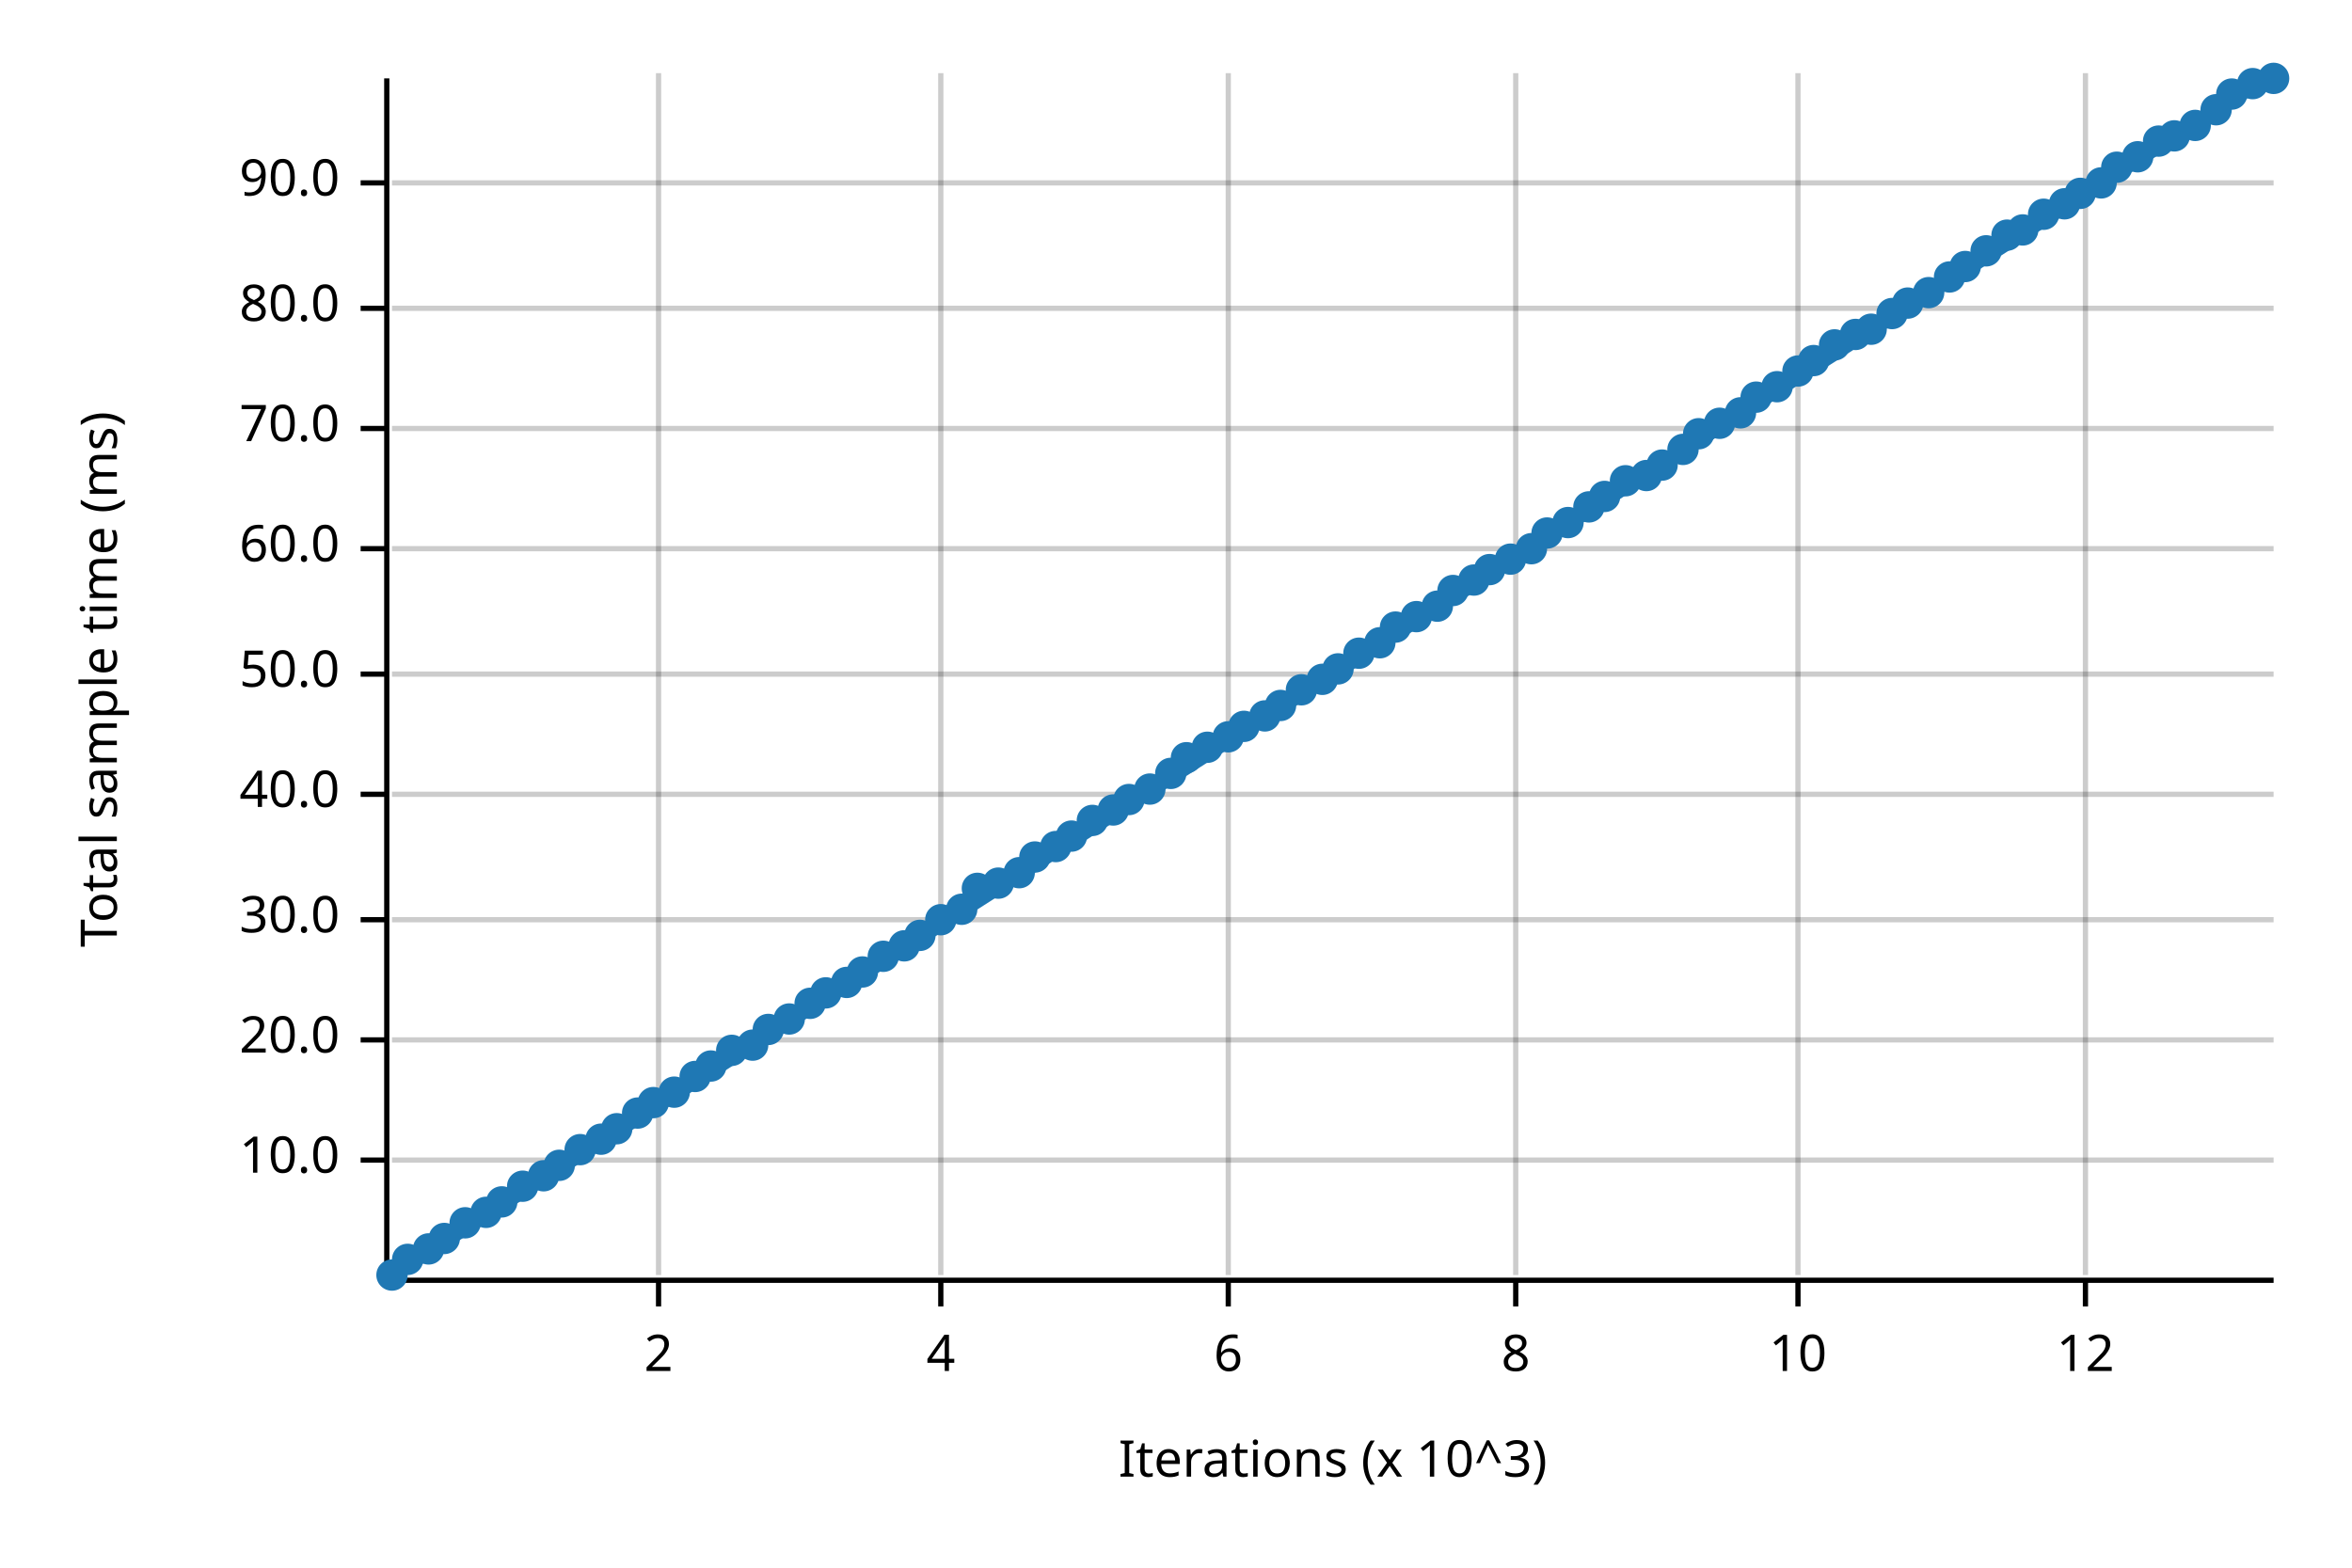
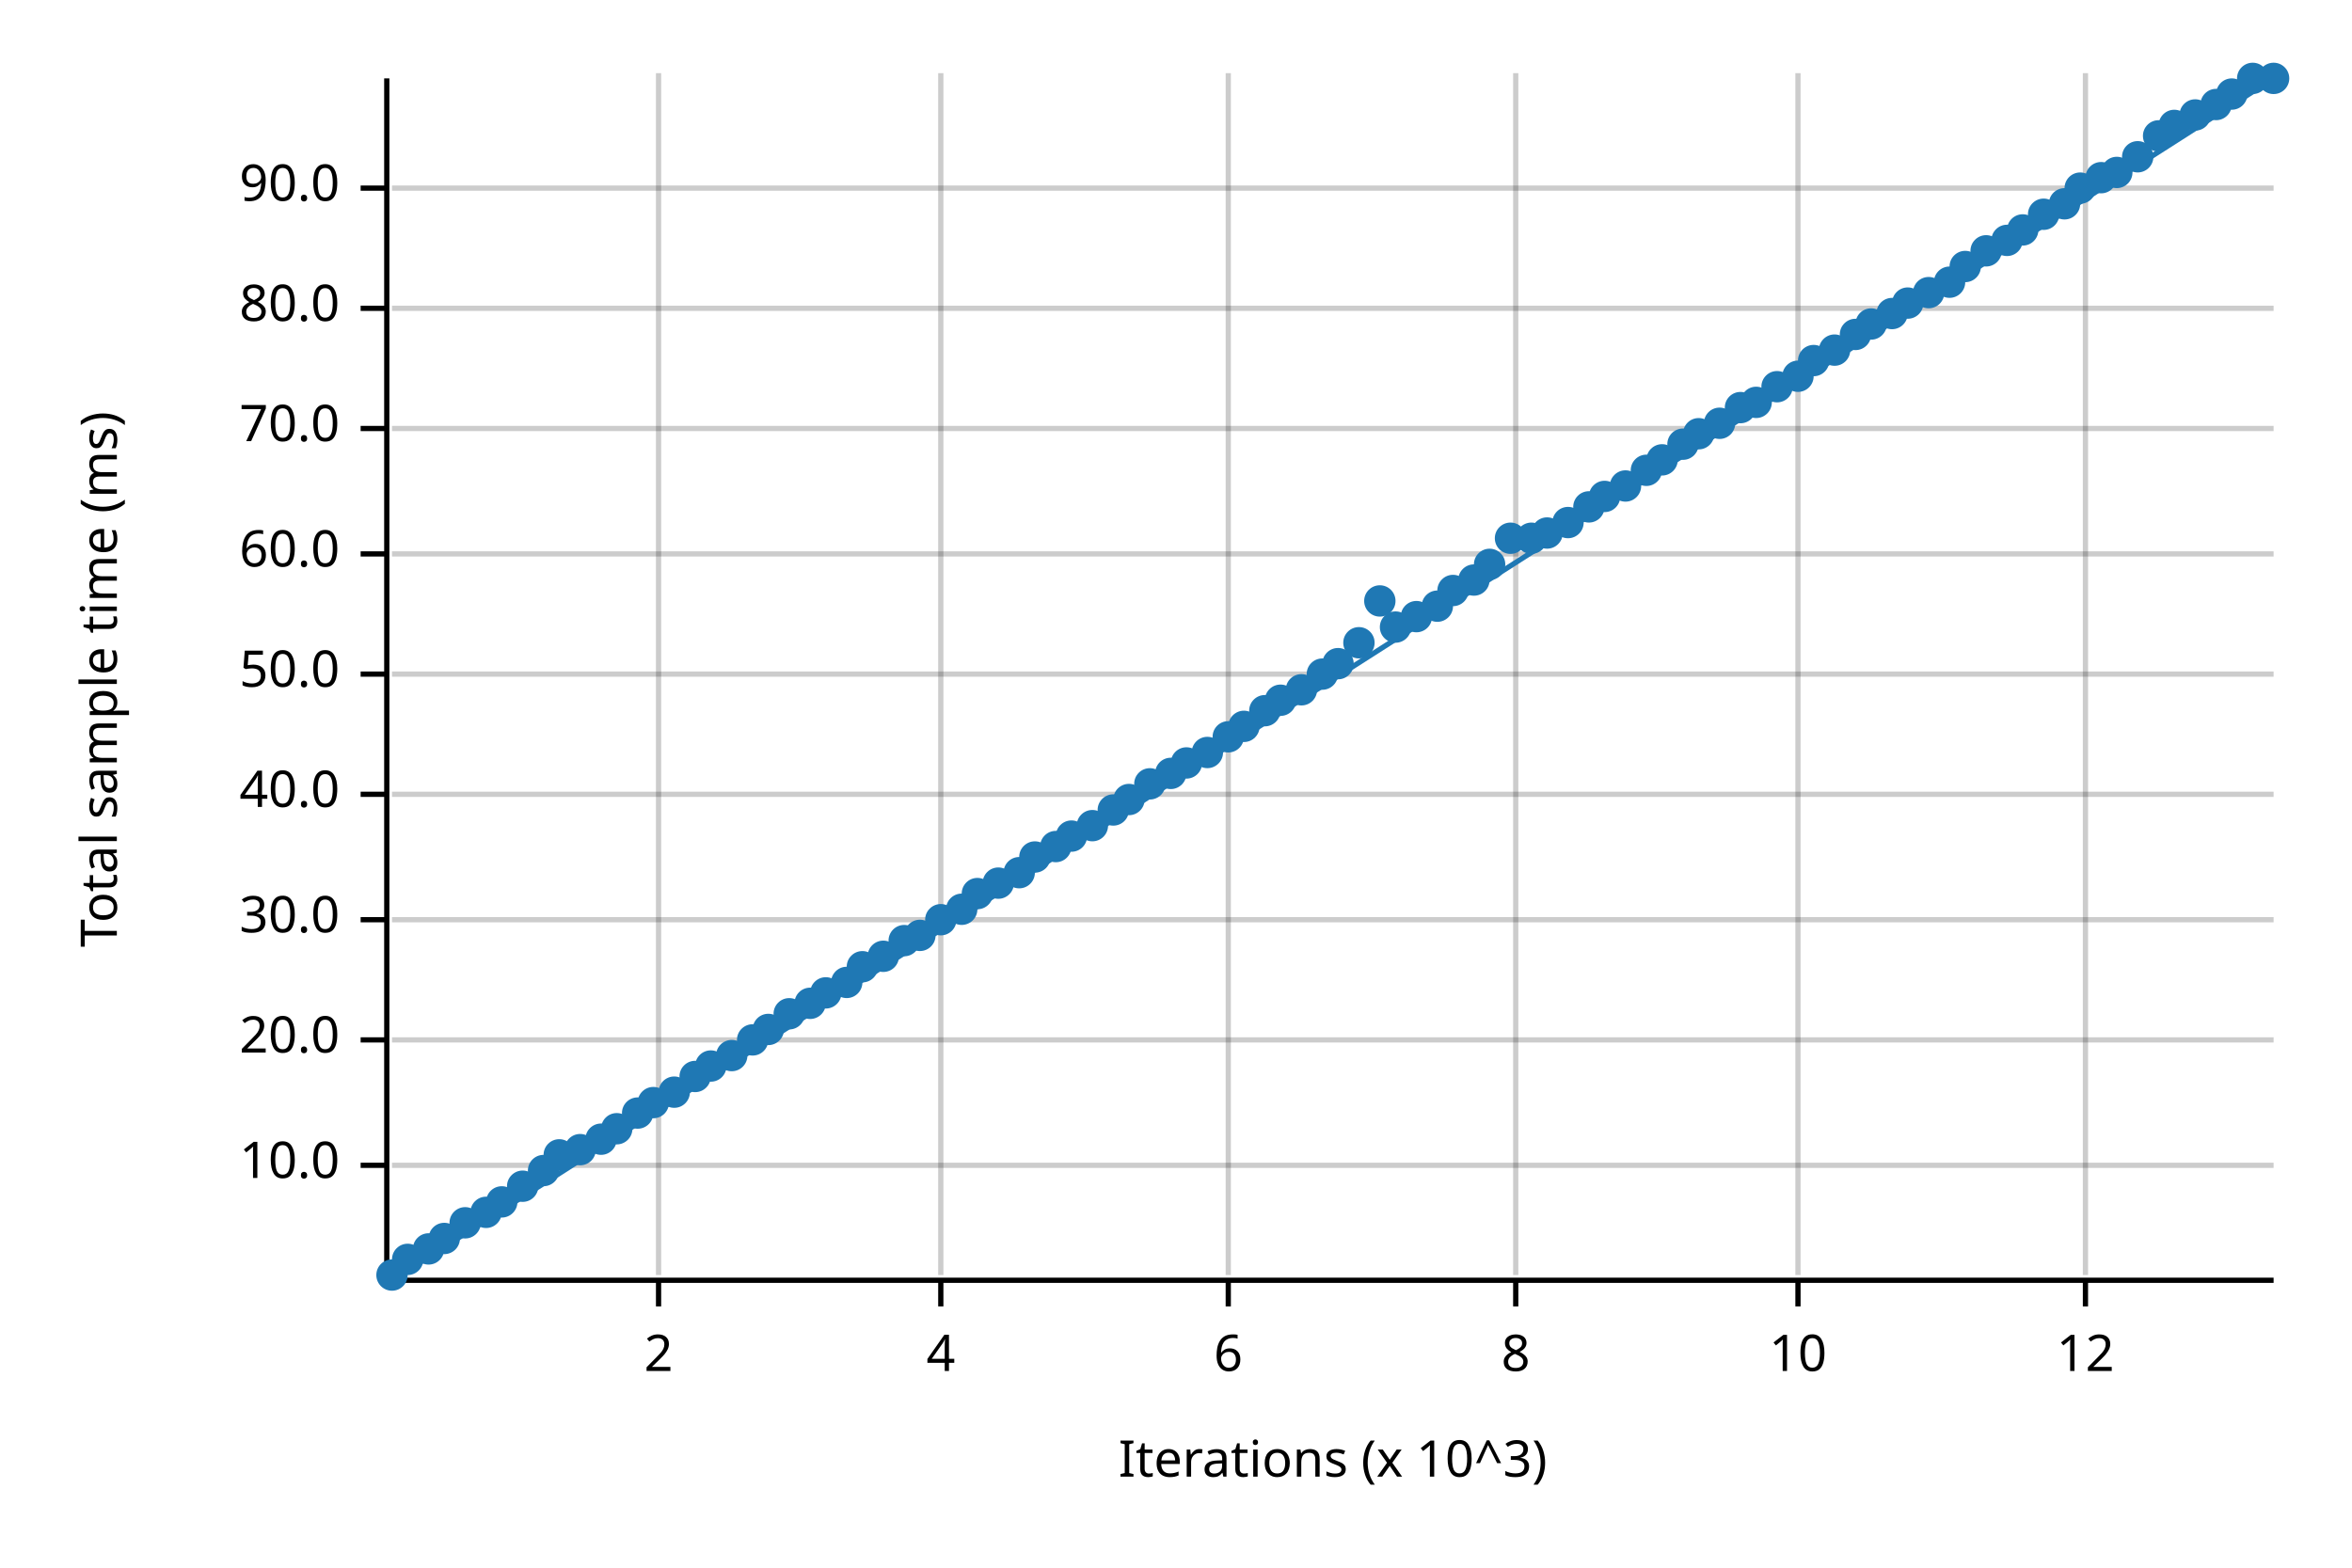
<svg xmlns="http://www.w3.org/2000/svg" width="450" height="300" viewBox="0 0 450 300">
  <text x="15" y="130" dy="0.76em" text-anchor="middle" font-family="sans-serif" font-size="9.677" opacity="1" fill="#000000" transform="rotate(270, 15, 130)">
Total sample time (ms)
</text>
  <text x="255" y="285" dy="-0.5ex" text-anchor="middle" font-family="sans-serif" font-size="9.677" opacity="1" fill="#000000">
Iterations (x 10^3)
</text>
  <line opacity="0.2" stroke="#000000" stroke-width="1" x1="126" y1="244" x2="126" y2="14" />
  <line opacity="0.2" stroke="#000000" stroke-width="1" x1="180" y1="244" x2="180" y2="14" />
  <line opacity="0.2" stroke="#000000" stroke-width="1" x1="235" y1="244" x2="235" y2="14" />
  <line opacity="0.2" stroke="#000000" stroke-width="1" x1="290" y1="244" x2="290" y2="14" />
  <line opacity="0.2" stroke="#000000" stroke-width="1" x1="344" y1="244" x2="344" y2="14" />
  <line opacity="0.2" stroke="#000000" stroke-width="1" x1="399" y1="244" x2="399" y2="14" />
-   <line opacity="0.2" stroke="#000000" stroke-width="1" x1="75" y1="222" x2="435" y2="222" />
+   <line opacity="0.2" stroke="#000000" stroke-width="1" x1="75" y1="223" x2="435" y2="223" />
  <line opacity="0.2" stroke="#000000" stroke-width="1" x1="75" y1="199" x2="435" y2="199" />
  <line opacity="0.2" stroke="#000000" stroke-width="1" x1="75" y1="176" x2="435" y2="176" />
  <line opacity="0.2" stroke="#000000" stroke-width="1" x1="75" y1="152" x2="435" y2="152" />
  <line opacity="0.2" stroke="#000000" stroke-width="1" x1="75" y1="129" x2="435" y2="129" />
-   <line opacity="0.2" stroke="#000000" stroke-width="1" x1="75" y1="105" x2="435" y2="105" />
+   <line opacity="0.2" stroke="#000000" stroke-width="1" x1="75" y1="106" x2="435" y2="106" />
  <line opacity="0.2" stroke="#000000" stroke-width="1" x1="75" y1="82" x2="435" y2="82" />
  <line opacity="0.2" stroke="#000000" stroke-width="1" x1="75" y1="59" x2="435" y2="59" />
-   <line opacity="0.2" stroke="#000000" stroke-width="1" x1="75" y1="35" x2="435" y2="35" />
+   <line opacity="0.2" stroke="#000000" stroke-width="1" x1="75" y1="36" x2="435" y2="36" />
  <polyline fill="none" opacity="1" stroke="#000000" stroke-width="1" points="74,15 74,245 " />
-   <text x="65" y="222" dy="0.5ex" text-anchor="end" font-family="sans-serif" font-size="9.677" opacity="1" fill="#000000">
+   <text x="65" y="223" dy="0.5ex" text-anchor="end" font-family="sans-serif" font-size="9.677" opacity="1" fill="#000000">
10.0
</text>
-   <polyline fill="none" opacity="1" stroke="#000000" stroke-width="1" points="69,222 74,222 " />
+   <polyline fill="none" opacity="1" stroke="#000000" stroke-width="1" points="69,223 74,223 " />
  <text x="65" y="199" dy="0.5ex" text-anchor="end" font-family="sans-serif" font-size="9.677" opacity="1" fill="#000000">
20.0
</text>
  <polyline fill="none" opacity="1" stroke="#000000" stroke-width="1" points="69,199 74,199 " />
  <text x="65" y="176" dy="0.5ex" text-anchor="end" font-family="sans-serif" font-size="9.677" opacity="1" fill="#000000">
30.0
</text>
  <polyline fill="none" opacity="1" stroke="#000000" stroke-width="1" points="69,176 74,176 " />
  <text x="65" y="152" dy="0.5ex" text-anchor="end" font-family="sans-serif" font-size="9.677" opacity="1" fill="#000000">
40.0
</text>
  <polyline fill="none" opacity="1" stroke="#000000" stroke-width="1" points="69,152 74,152 " />
  <text x="65" y="129" dy="0.5ex" text-anchor="end" font-family="sans-serif" font-size="9.677" opacity="1" fill="#000000">
50.0
</text>
  <polyline fill="none" opacity="1" stroke="#000000" stroke-width="1" points="69,129 74,129 " />
-   <text x="65" y="105" dy="0.5ex" text-anchor="end" font-family="sans-serif" font-size="9.677" opacity="1" fill="#000000">
+   <text x="65" y="106" dy="0.5ex" text-anchor="end" font-family="sans-serif" font-size="9.677" opacity="1" fill="#000000">
60.0
</text>
-   <polyline fill="none" opacity="1" stroke="#000000" stroke-width="1" points="69,105 74,105 " />
+   <polyline fill="none" opacity="1" stroke="#000000" stroke-width="1" points="69,106 74,106 " />
  <text x="65" y="82" dy="0.5ex" text-anchor="end" font-family="sans-serif" font-size="9.677" opacity="1" fill="#000000">
70.0
</text>
  <polyline fill="none" opacity="1" stroke="#000000" stroke-width="1" points="69,82 74,82 " />
  <text x="65" y="59" dy="0.5ex" text-anchor="end" font-family="sans-serif" font-size="9.677" opacity="1" fill="#000000">
80.0
</text>
  <polyline fill="none" opacity="1" stroke="#000000" stroke-width="1" points="69,59 74,59 " />
-   <text x="65" y="35" dy="0.5ex" text-anchor="end" font-family="sans-serif" font-size="9.677" opacity="1" fill="#000000">
+   <text x="65" y="36" dy="0.5ex" text-anchor="end" font-family="sans-serif" font-size="9.677" opacity="1" fill="#000000">
90.0
</text>
-   <polyline fill="none" opacity="1" stroke="#000000" stroke-width="1" points="69,35 74,35 " />
+   <polyline fill="none" opacity="1" stroke="#000000" stroke-width="1" points="69,36 74,36 " />
  <polyline fill="none" opacity="1" stroke="#000000" stroke-width="1" points="75,245 435,245 " />
  <text x="126" y="255" dy="0.76em" text-anchor="middle" font-family="sans-serif" font-size="9.677" opacity="1" fill="#000000">
2
</text>
  <polyline fill="none" opacity="1" stroke="#000000" stroke-width="1" points="126,245 126,250 " />
  <text x="180" y="255" dy="0.76em" text-anchor="middle" font-family="sans-serif" font-size="9.677" opacity="1" fill="#000000">
4
</text>
  <polyline fill="none" opacity="1" stroke="#000000" stroke-width="1" points="180,245 180,250 " />
  <text x="235" y="255" dy="0.76em" text-anchor="middle" font-family="sans-serif" font-size="9.677" opacity="1" fill="#000000">
6
</text>
  <polyline fill="none" opacity="1" stroke="#000000" stroke-width="1" points="235,245 235,250 " />
  <text x="290" y="255" dy="0.76em" text-anchor="middle" font-family="sans-serif" font-size="9.677" opacity="1" fill="#000000">
8
</text>
  <polyline fill="none" opacity="1" stroke="#000000" stroke-width="1" points="290,245 290,250 " />
  <text x="344" y="255" dy="0.76em" text-anchor="middle" font-family="sans-serif" font-size="9.677" opacity="1" fill="#000000">
10
</text>
  <polyline fill="none" opacity="1" stroke="#000000" stroke-width="1" points="344,245 344,250 " />
  <text x="399" y="255" dy="0.76em" text-anchor="middle" font-family="sans-serif" font-size="9.677" opacity="1" fill="#000000">
12
</text>
  <polyline fill="none" opacity="1" stroke="#000000" stroke-width="1" points="399,245 399,250 " />
  <circle cx="75" cy="244" r="3" opacity="1" fill="#1F78B4" stroke="none" stroke-width="1" />
  <circle cx="78" cy="241" r="3" opacity="1" fill="#1F78B4" stroke="none" stroke-width="1" />
  <circle cx="82" cy="239" r="3" opacity="1" fill="#1F78B4" stroke="none" stroke-width="1" />
  <circle cx="85" cy="237" r="3" opacity="1" fill="#1F78B4" stroke="none" stroke-width="1" />
  <circle cx="89" cy="234" r="3" opacity="1" fill="#1F78B4" stroke="none" stroke-width="1" />
  <circle cx="93" cy="232" r="3" opacity="1" fill="#1F78B4" stroke="none" stroke-width="1" />
  <circle cx="96" cy="230" r="3" opacity="1" fill="#1F78B4" stroke="none" stroke-width="1" />
  <circle cx="100" cy="227" r="3" opacity="1" fill="#1F78B4" stroke="none" stroke-width="1" />
-   <circle cx="104" cy="225" r="3" opacity="1" fill="#1F78B4" stroke="none" stroke-width="1" />
-   <circle cx="107" cy="223" r="3" opacity="1" fill="#1F78B4" stroke="none" stroke-width="1" />
+   <circle cx="104" cy="224" r="3" opacity="1" fill="#1F78B4" stroke="none" stroke-width="1" />
+   <circle cx="107" cy="221" r="3" opacity="1" fill="#1F78B4" stroke="none" stroke-width="1" />
  <circle cx="111" cy="220" r="3" opacity="1" fill="#1F78B4" stroke="none" stroke-width="1" />
  <circle cx="115" cy="218" r="3" opacity="1" fill="#1F78B4" stroke="none" stroke-width="1" />
  <circle cx="118" cy="216" r="3" opacity="1" fill="#1F78B4" stroke="none" stroke-width="1" />
  <circle cx="122" cy="213" r="3" opacity="1" fill="#1F78B4" stroke="none" stroke-width="1" />
  <circle cx="125" cy="211" r="3" opacity="1" fill="#1F78B4" stroke="none" stroke-width="1" />
  <circle cx="129" cy="209" r="3" opacity="1" fill="#1F78B4" stroke="none" stroke-width="1" />
  <circle cx="133" cy="206" r="3" opacity="1" fill="#1F78B4" stroke="none" stroke-width="1" />
  <circle cx="136" cy="204" r="3" opacity="1" fill="#1F78B4" stroke="none" stroke-width="1" />
-   <circle cx="140" cy="201" r="3" opacity="1" fill="#1F78B4" stroke="none" stroke-width="1" />
-   <circle cx="144" cy="200" r="3" opacity="1" fill="#1F78B4" stroke="none" stroke-width="1" />
+   <circle cx="140" cy="202" r="3" opacity="1" fill="#1F78B4" stroke="none" stroke-width="1" />
+   <circle cx="144" cy="199" r="3" opacity="1" fill="#1F78B4" stroke="none" stroke-width="1" />
  <circle cx="147" cy="197" r="3" opacity="1" fill="#1F78B4" stroke="none" stroke-width="1" />
-   <circle cx="151" cy="195" r="3" opacity="1" fill="#1F78B4" stroke="none" stroke-width="1" />
+   <circle cx="151" cy="194" r="3" opacity="1" fill="#1F78B4" stroke="none" stroke-width="1" />
  <circle cx="155" cy="192" r="3" opacity="1" fill="#1F78B4" stroke="none" stroke-width="1" />
  <circle cx="158" cy="190" r="3" opacity="1" fill="#1F78B4" stroke="none" stroke-width="1" />
  <circle cx="162" cy="188" r="3" opacity="1" fill="#1F78B4" stroke="none" stroke-width="1" />
-   <circle cx="165" cy="186" r="3" opacity="1" fill="#1F78B4" stroke="none" stroke-width="1" />
+   <circle cx="165" cy="185" r="3" opacity="1" fill="#1F78B4" stroke="none" stroke-width="1" />
  <circle cx="169" cy="183" r="3" opacity="1" fill="#1F78B4" stroke="none" stroke-width="1" />
-   <circle cx="173" cy="181" r="3" opacity="1" fill="#1F78B4" stroke="none" stroke-width="1" />
+   <circle cx="173" cy="180" r="3" opacity="1" fill="#1F78B4" stroke="none" stroke-width="1" />
  <circle cx="176" cy="179" r="3" opacity="1" fill="#1F78B4" stroke="none" stroke-width="1" />
  <circle cx="180" cy="176" r="3" opacity="1" fill="#1F78B4" stroke="none" stroke-width="1" />
  <circle cx="184" cy="174" r="3" opacity="1" fill="#1F78B4" stroke="none" stroke-width="1" />
-   <circle cx="187" cy="170" r="3" opacity="1" fill="#1F78B4" stroke="none" stroke-width="1" />
+   <circle cx="187" cy="171" r="3" opacity="1" fill="#1F78B4" stroke="none" stroke-width="1" />
  <circle cx="191" cy="169" r="3" opacity="1" fill="#1F78B4" stroke="none" stroke-width="1" />
  <circle cx="195" cy="167" r="3" opacity="1" fill="#1F78B4" stroke="none" stroke-width="1" />
  <circle cx="198" cy="164" r="3" opacity="1" fill="#1F78B4" stroke="none" stroke-width="1" />
  <circle cx="202" cy="162" r="3" opacity="1" fill="#1F78B4" stroke="none" stroke-width="1" />
  <circle cx="205" cy="160" r="3" opacity="1" fill="#1F78B4" stroke="none" stroke-width="1" />
-   <circle cx="209" cy="157" r="3" opacity="1" fill="#1F78B4" stroke="none" stroke-width="1" />
+   <circle cx="209" cy="158" r="3" opacity="1" fill="#1F78B4" stroke="none" stroke-width="1" />
  <circle cx="213" cy="155" r="3" opacity="1" fill="#1F78B4" stroke="none" stroke-width="1" />
  <circle cx="216" cy="153" r="3" opacity="1" fill="#1F78B4" stroke="none" stroke-width="1" />
-   <circle cx="220" cy="151" r="3" opacity="1" fill="#1F78B4" stroke="none" stroke-width="1" />
+   <circle cx="220" cy="150" r="3" opacity="1" fill="#1F78B4" stroke="none" stroke-width="1" />
  <circle cx="224" cy="148" r="3" opacity="1" fill="#1F78B4" stroke="none" stroke-width="1" />
-   <circle cx="227" cy="145" r="3" opacity="1" fill="#1F78B4" stroke="none" stroke-width="1" />
-   <circle cx="231" cy="143" r="3" opacity="1" fill="#1F78B4" stroke="none" stroke-width="1" />
+   <circle cx="227" cy="146" r="3" opacity="1" fill="#1F78B4" stroke="none" stroke-width="1" />
+   <circle cx="231" cy="144" r="3" opacity="1" fill="#1F78B4" stroke="none" stroke-width="1" />
  <circle cx="235" cy="141" r="3" opacity="1" fill="#1F78B4" stroke="none" stroke-width="1" />
  <circle cx="238" cy="139" r="3" opacity="1" fill="#1F78B4" stroke="none" stroke-width="1" />
-   <circle cx="242" cy="137" r="3" opacity="1" fill="#1F78B4" stroke="none" stroke-width="1" />
-   <circle cx="245" cy="135" r="3" opacity="1" fill="#1F78B4" stroke="none" stroke-width="1" />
+   <circle cx="242" cy="136" r="3" opacity="1" fill="#1F78B4" stroke="none" stroke-width="1" />
+   <circle cx="245" cy="134" r="3" opacity="1" fill="#1F78B4" stroke="none" stroke-width="1" />
  <circle cx="249" cy="132" r="3" opacity="1" fill="#1F78B4" stroke="none" stroke-width="1" />
-   <circle cx="253" cy="130" r="3" opacity="1" fill="#1F78B4" stroke="none" stroke-width="1" />
-   <circle cx="256" cy="128" r="3" opacity="1" fill="#1F78B4" stroke="none" stroke-width="1" />
-   <circle cx="260" cy="125" r="3" opacity="1" fill="#1F78B4" stroke="none" stroke-width="1" />
-   <circle cx="264" cy="123" r="3" opacity="1" fill="#1F78B4" stroke="none" stroke-width="1" />
+   <circle cx="253" cy="129" r="3" opacity="1" fill="#1F78B4" stroke="none" stroke-width="1" />
+   <circle cx="256" cy="127" r="3" opacity="1" fill="#1F78B4" stroke="none" stroke-width="1" />
+   <circle cx="260" cy="123" r="3" opacity="1" fill="#1F78B4" stroke="none" stroke-width="1" />
+   <circle cx="264" cy="115" r="3" opacity="1" fill="#1F78B4" stroke="none" stroke-width="1" />
  <circle cx="267" cy="120" r="3" opacity="1" fill="#1F78B4" stroke="none" stroke-width="1" />
  <circle cx="271" cy="118" r="3" opacity="1" fill="#1F78B4" stroke="none" stroke-width="1" />
  <circle cx="275" cy="116" r="3" opacity="1" fill="#1F78B4" stroke="none" stroke-width="1" />
  <circle cx="278" cy="113" r="3" opacity="1" fill="#1F78B4" stroke="none" stroke-width="1" />
  <circle cx="282" cy="111" r="3" opacity="1" fill="#1F78B4" stroke="none" stroke-width="1" />
-   <circle cx="285" cy="109" r="3" opacity="1" fill="#1F78B4" stroke="none" stroke-width="1" />
-   <circle cx="289" cy="107" r="3" opacity="1" fill="#1F78B4" stroke="none" stroke-width="1" />
-   <circle cx="293" cy="105" r="3" opacity="1" fill="#1F78B4" stroke="none" stroke-width="1" />
+   <circle cx="285" cy="108" r="3" opacity="1" fill="#1F78B4" stroke="none" stroke-width="1" />
+   <circle cx="289" cy="103" r="3" opacity="1" fill="#1F78B4" stroke="none" stroke-width="1" />
+   <circle cx="293" cy="103" r="3" opacity="1" fill="#1F78B4" stroke="none" stroke-width="1" />
  <circle cx="296" cy="102" r="3" opacity="1" fill="#1F78B4" stroke="none" stroke-width="1" />
  <circle cx="300" cy="100" r="3" opacity="1" fill="#1F78B4" stroke="none" stroke-width="1" />
  <circle cx="304" cy="97" r="3" opacity="1" fill="#1F78B4" stroke="none" stroke-width="1" />
  <circle cx="307" cy="95" r="3" opacity="1" fill="#1F78B4" stroke="none" stroke-width="1" />
-   <circle cx="311" cy="92" r="3" opacity="1" fill="#1F78B4" stroke="none" stroke-width="1" />
-   <circle cx="315" cy="91" r="3" opacity="1" fill="#1F78B4" stroke="none" stroke-width="1" />
-   <circle cx="318" cy="89" r="3" opacity="1" fill="#1F78B4" stroke="none" stroke-width="1" />
-   <circle cx="322" cy="86" r="3" opacity="1" fill="#1F78B4" stroke="none" stroke-width="1" />
+   <circle cx="311" cy="93" r="3" opacity="1" fill="#1F78B4" stroke="none" stroke-width="1" />
+   <circle cx="315" cy="90" r="3" opacity="1" fill="#1F78B4" stroke="none" stroke-width="1" />
+   <circle cx="318" cy="88" r="3" opacity="1" fill="#1F78B4" stroke="none" stroke-width="1" />
+   <circle cx="322" cy="85" r="3" opacity="1" fill="#1F78B4" stroke="none" stroke-width="1" />
  <circle cx="325" cy="83" r="3" opacity="1" fill="#1F78B4" stroke="none" stroke-width="1" />
  <circle cx="329" cy="81" r="3" opacity="1" fill="#1F78B4" stroke="none" stroke-width="1" />
-   <circle cx="333" cy="79" r="3" opacity="1" fill="#1F78B4" stroke="none" stroke-width="1" />
-   <circle cx="336" cy="76" r="3" opacity="1" fill="#1F78B4" stroke="none" stroke-width="1" />
+   <circle cx="333" cy="78" r="3" opacity="1" fill="#1F78B4" stroke="none" stroke-width="1" />
+   <circle cx="336" cy="77" r="3" opacity="1" fill="#1F78B4" stroke="none" stroke-width="1" />
  <circle cx="340" cy="74" r="3" opacity="1" fill="#1F78B4" stroke="none" stroke-width="1" />
-   <circle cx="344" cy="71" r="3" opacity="1" fill="#1F78B4" stroke="none" stroke-width="1" />
+   <circle cx="344" cy="72" r="3" opacity="1" fill="#1F78B4" stroke="none" stroke-width="1" />
  <circle cx="347" cy="69" r="3" opacity="1" fill="#1F78B4" stroke="none" stroke-width="1" />
-   <circle cx="351" cy="66" r="3" opacity="1" fill="#1F78B4" stroke="none" stroke-width="1" />
+   <circle cx="351" cy="67" r="3" opacity="1" fill="#1F78B4" stroke="none" stroke-width="1" />
  <circle cx="355" cy="64" r="3" opacity="1" fill="#1F78B4" stroke="none" stroke-width="1" />
-   <circle cx="358" cy="63" r="3" opacity="1" fill="#1F78B4" stroke="none" stroke-width="1" />
+   <circle cx="358" cy="62" r="3" opacity="1" fill="#1F78B4" stroke="none" stroke-width="1" />
  <circle cx="362" cy="60" r="3" opacity="1" fill="#1F78B4" stroke="none" stroke-width="1" />
  <circle cx="365" cy="58" r="3" opacity="1" fill="#1F78B4" stroke="none" stroke-width="1" />
  <circle cx="369" cy="56" r="3" opacity="1" fill="#1F78B4" stroke="none" stroke-width="1" />
-   <circle cx="373" cy="53" r="3" opacity="1" fill="#1F78B4" stroke="none" stroke-width="1" />
+   <circle cx="373" cy="54" r="3" opacity="1" fill="#1F78B4" stroke="none" stroke-width="1" />
  <circle cx="376" cy="51" r="3" opacity="1" fill="#1F78B4" stroke="none" stroke-width="1" />
  <circle cx="380" cy="48" r="3" opacity="1" fill="#1F78B4" stroke="none" stroke-width="1" />
-   <circle cx="384" cy="45" r="3" opacity="1" fill="#1F78B4" stroke="none" stroke-width="1" />
+   <circle cx="384" cy="46" r="3" opacity="1" fill="#1F78B4" stroke="none" stroke-width="1" />
  <circle cx="387" cy="44" r="3" opacity="1" fill="#1F78B4" stroke="none" stroke-width="1" />
  <circle cx="391" cy="41" r="3" opacity="1" fill="#1F78B4" stroke="none" stroke-width="1" />
  <circle cx="395" cy="39" r="3" opacity="1" fill="#1F78B4" stroke="none" stroke-width="1" />
-   <circle cx="398" cy="37" r="3" opacity="1" fill="#1F78B4" stroke="none" stroke-width="1" />
-   <circle cx="402" cy="35" r="3" opacity="1" fill="#1F78B4" stroke="none" stroke-width="1" />
-   <circle cx="405" cy="32" r="3" opacity="1" fill="#1F78B4" stroke="none" stroke-width="1" />
+   <circle cx="398" cy="36" r="3" opacity="1" fill="#1F78B4" stroke="none" stroke-width="1" />
+   <circle cx="402" cy="34" r="3" opacity="1" fill="#1F78B4" stroke="none" stroke-width="1" />
+   <circle cx="405" cy="33" r="3" opacity="1" fill="#1F78B4" stroke="none" stroke-width="1" />
  <circle cx="409" cy="30" r="3" opacity="1" fill="#1F78B4" stroke="none" stroke-width="1" />
-   <circle cx="413" cy="27" r="3" opacity="1" fill="#1F78B4" stroke="none" stroke-width="1" />
-   <circle cx="416" cy="26" r="3" opacity="1" fill="#1F78B4" stroke="none" stroke-width="1" />
-   <circle cx="420" cy="24" r="3" opacity="1" fill="#1F78B4" stroke="none" stroke-width="1" />
-   <circle cx="424" cy="21" r="3" opacity="1" fill="#1F78B4" stroke="none" stroke-width="1" />
+   <circle cx="413" cy="26" r="3" opacity="1" fill="#1F78B4" stroke="none" stroke-width="1" />
+   <circle cx="416" cy="24" r="3" opacity="1" fill="#1F78B4" stroke="none" stroke-width="1" />
+   <circle cx="420" cy="22" r="3" opacity="1" fill="#1F78B4" stroke="none" stroke-width="1" />
+   <circle cx="424" cy="20" r="3" opacity="1" fill="#1F78B4" stroke="none" stroke-width="1" />
  <circle cx="427" cy="18" r="3" opacity="1" fill="#1F78B4" stroke="none" stroke-width="1" />
-   <circle cx="431" cy="16" r="3" opacity="1" fill="#1F78B4" stroke="none" stroke-width="1" />
+   <circle cx="431" cy="15" r="3" opacity="1" fill="#1F78B4" stroke="none" stroke-width="1" />
  <circle cx="435" cy="15" r="3" opacity="1" fill="#1F78B4" stroke="none" stroke-width="1" />
  <polyline fill="none" opacity="1" stroke="#1F78B4" stroke-width="1" points="75,245 435,15 " />
  <polygon opacity="0.25" fill="#1F78B4" points="75,245 435,15 435,15 " />
</svg>
